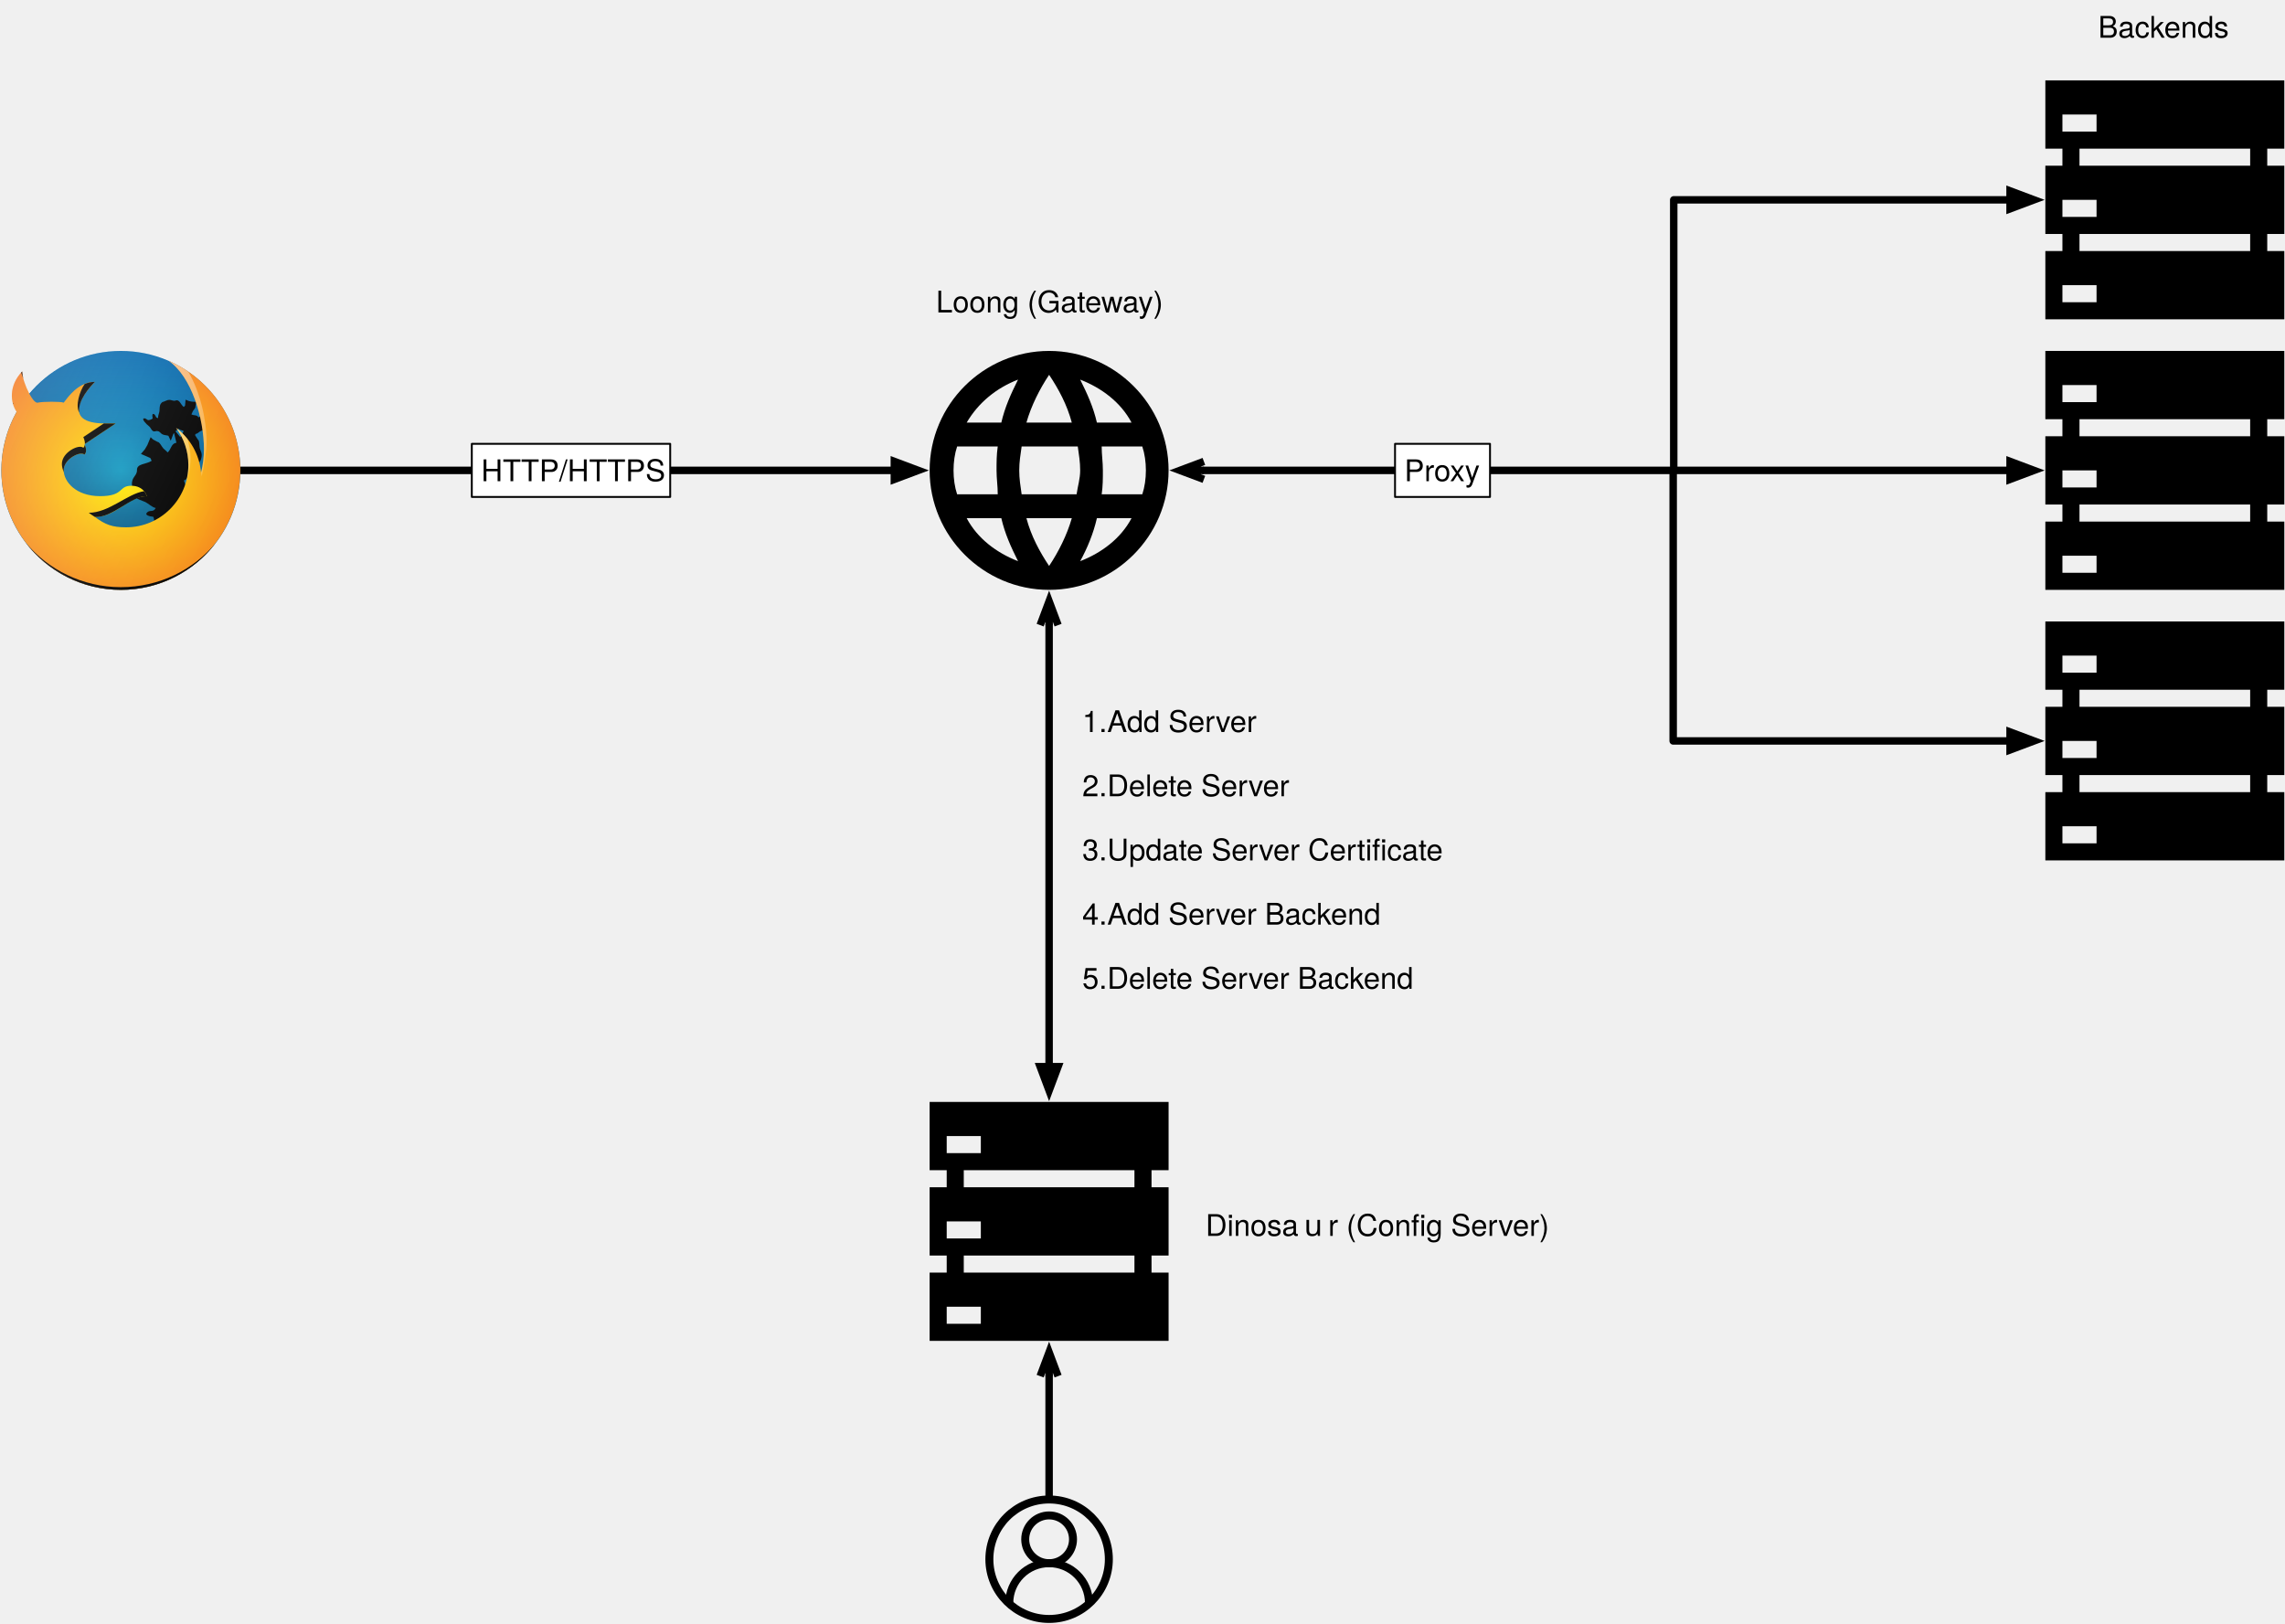
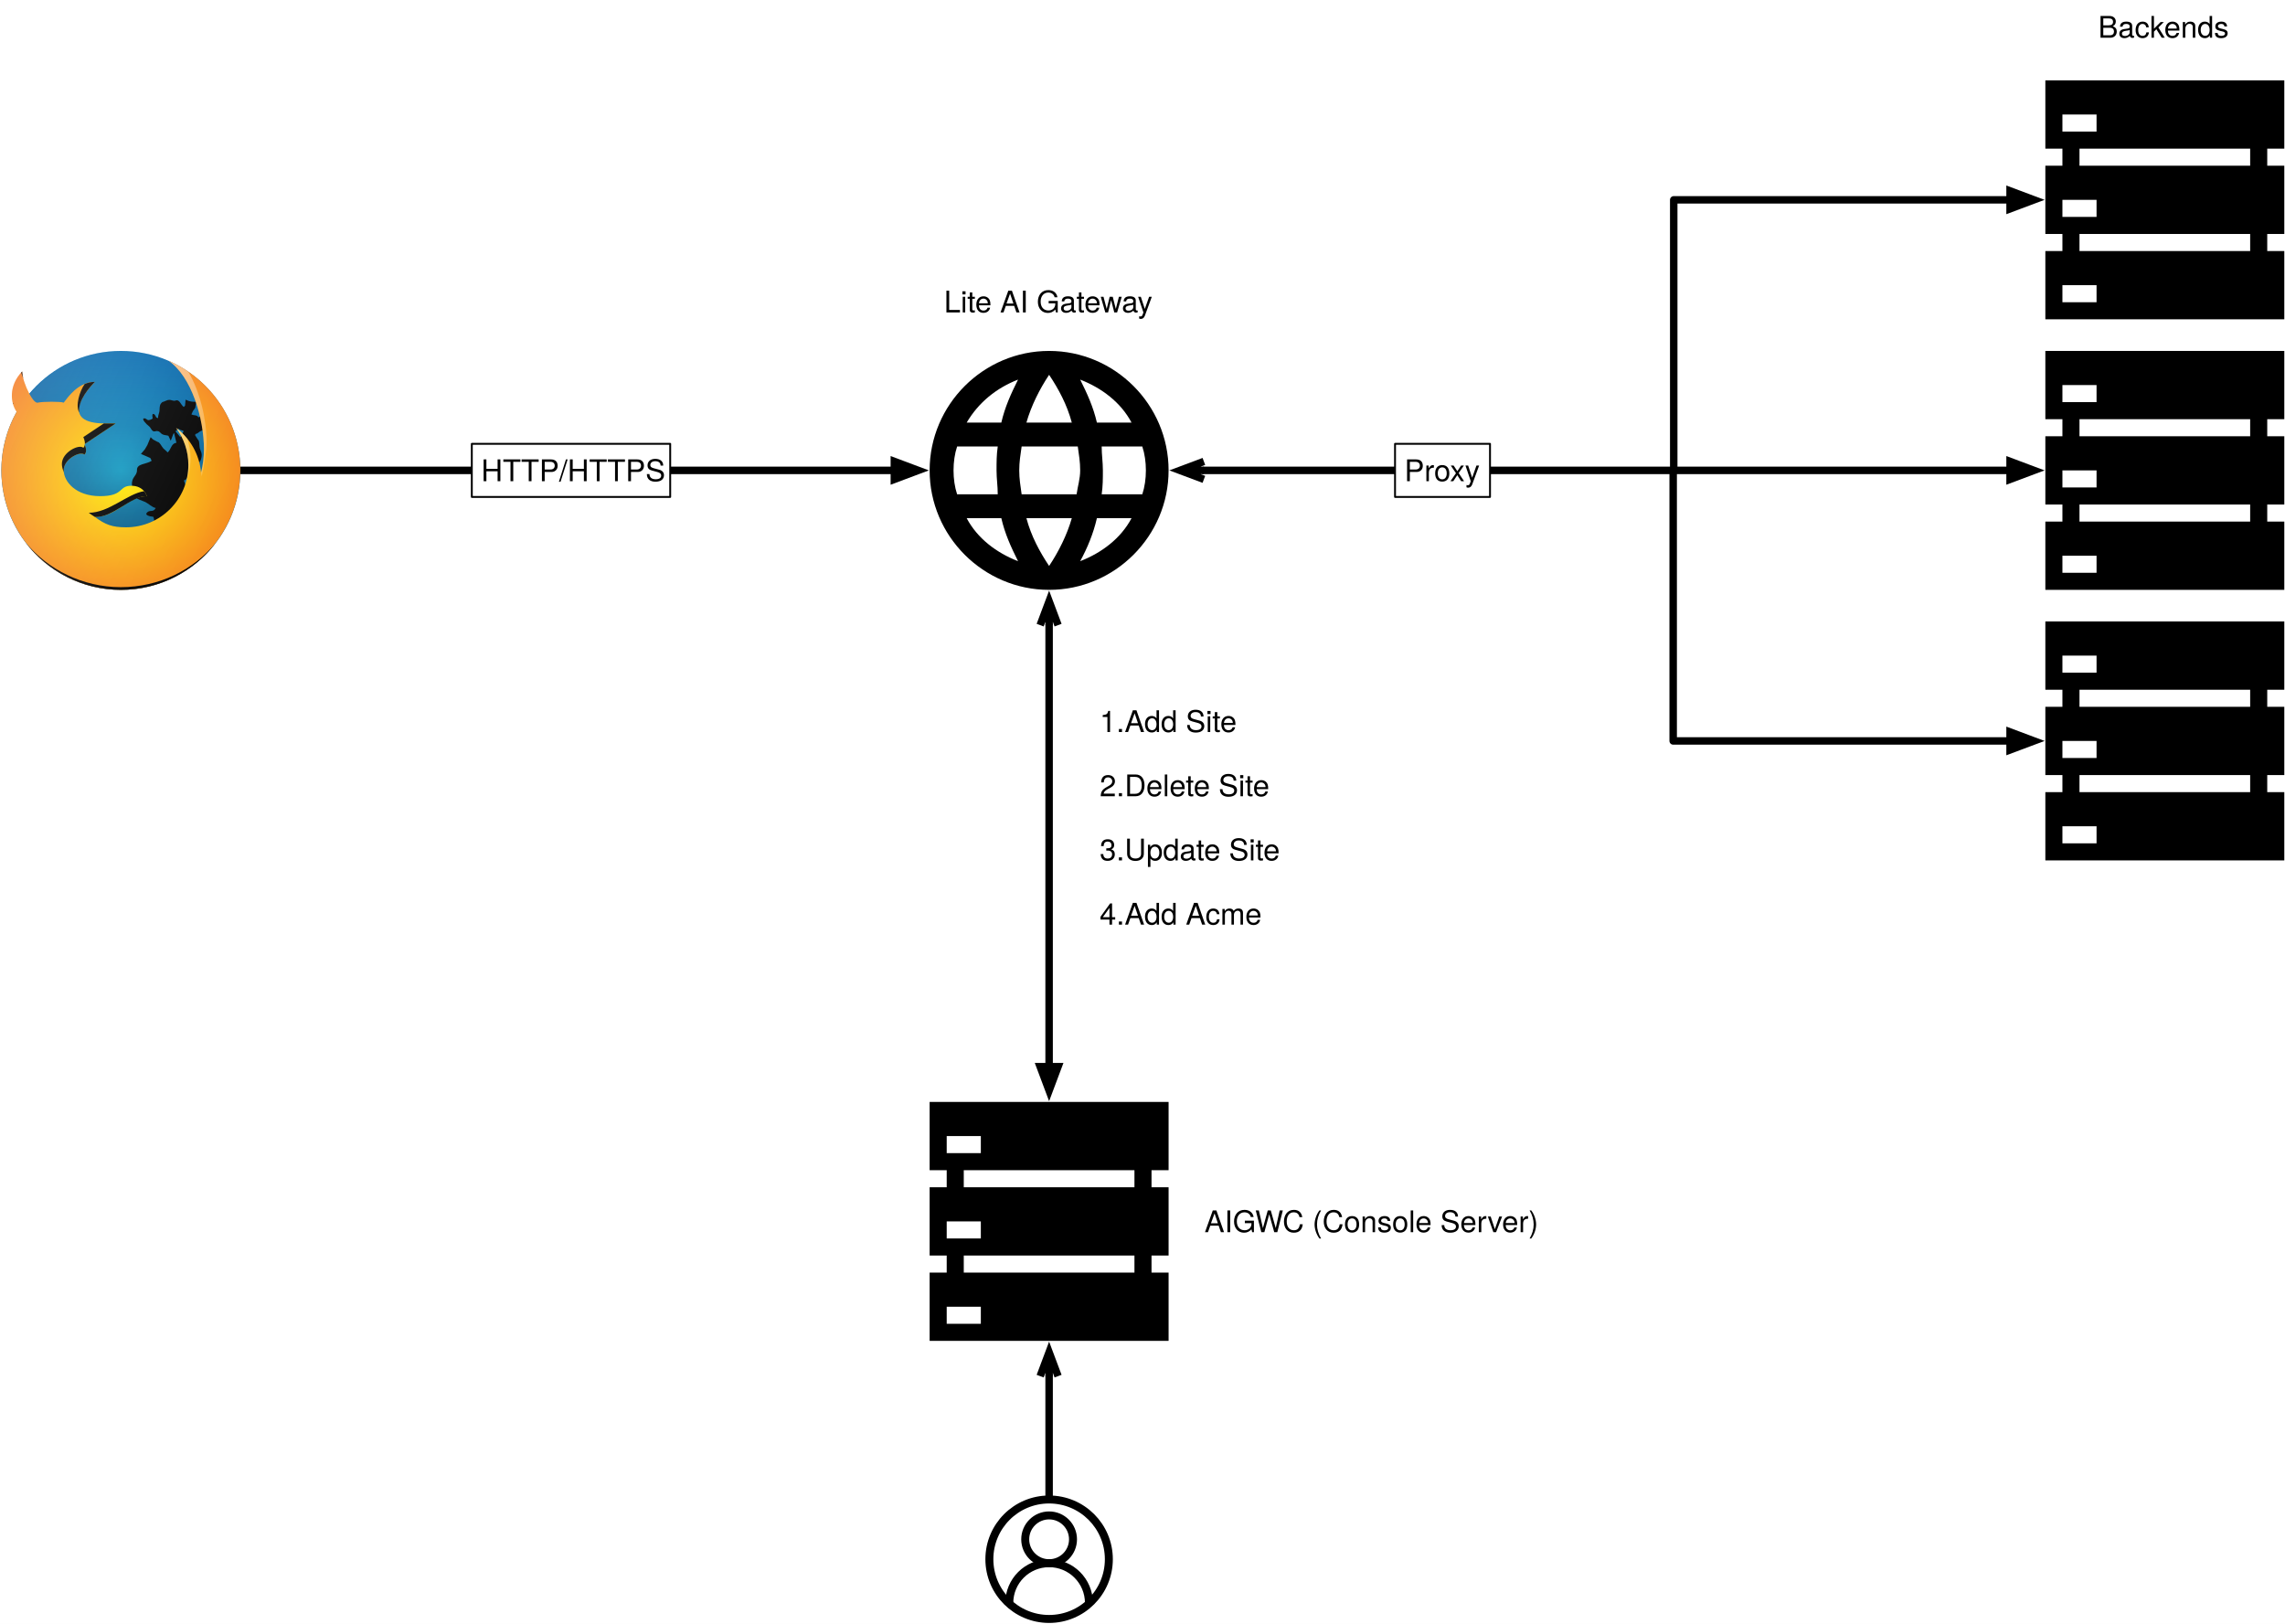
<svg xmlns="http://www.w3.org/2000/svg" xmlns:xlink="http://www.w3.org/1999/xlink" version="1.1" viewBox="-432 -5 1224 870" width="1224" height="870">
  <defs>
    <marker orient="auto" overflow="visible" markerUnits="strokeWidth" id="StickArrow_Marker" stroke-linejoin="miter" stroke-miterlimit="10" viewBox="-5 -3 6 6" markerWidth="6" markerHeight="6" color="black">
      <g>
        <path d="M -3.2 0 L 0 0 M 0 1.2 L -3.2 0 L 0 -1.2" fill="none" stroke="currentColor" stroke-width="1" />
      </g>
    </marker>
    <marker orient="auto" overflow="visible" markerUnits="strokeWidth" id="FilledArrow_Marker" stroke-linejoin="miter" stroke-miterlimit="10" viewBox="-1 -3 6 6" markerWidth="6" markerHeight="6" color="black">
      <g>
        <path d="M 3.2 0 L 0 -1.2 L 0 1.2 Z" fill="currentColor" stroke="currentColor" stroke-width="1" />
      </g>
    </marker>
    <radialGradient cx="0" cy="0" r="1" id="Gradient" gradientUnits="userSpaceOnUse">
      <stop offset="0" stop-color="#15bef0" />
      <stop offset=".268" stop-color="#0d91ce" />
      <stop offset="1" stop-color="#004e9a" />
    </radialGradient>
    <radialGradient id="Obj_Gradient" xlink:href="#Gradient" gradientTransform="translate(-367.27 247) scale(90.50967)" />
    <linearGradient x1="0" x2="1" id="Gradient_2" gradientUnits="userSpaceOnUse">
      <stop offset="0" stop-color="black" stop-opacity="0" />
      <stop offset="1" stop-color="black" stop-opacity=".4" />
    </linearGradient>
    <linearGradient id="Obj_Gradient_2" xlink:href="#Gradient_2" gradientTransform="translate(-367.27 183) rotate(90) scale(126.5553)" />
    <radialGradient cx="0" cy="0" r="1" id="Gradient_3" gradientUnits="userSpaceOnUse">
      <stop offset="0" stop-color="#fff203" />
      <stop offset=".298" stop-color="#fbc40d" />
      <stop offset="1" stop-color="#f26322" />
    </radialGradient>
    <radialGradient id="Obj_Gradient_3" xlink:href="#Gradient_3" gradientTransform="translate(-367.27 249.6155) scale(88.6794)" />
    <linearGradient x1="0" x2="1" id="Gradient_4" gradientUnits="userSpaceOnUse">
      <stop offset="0" stop-color="white" stop-opacity=".5" />
      <stop offset=".435" stop-color="white" stop-opacity=".35" />
      <stop offset="1" stop-color="white" stop-opacity=".2" />
    </linearGradient>
    <linearGradient id="Obj_Gradient_4" xlink:href="#Gradient_4" gradientTransform="translate(-351.7847 209.8034) rotate(25) scale(44.69841)" />
    <linearGradient x1="0" x2="1" id="Gradient_5" gradientUnits="userSpaceOnUse">
      <stop offset="0" stop-color="white" stop-opacity=".5" />
      <stop offset=".336" stop-color="white" stop-opacity=".35" />
      <stop offset="1" stop-color="white" stop-opacity=".2" />
    </linearGradient>
    <linearGradient id="Obj_Gradient_5" xlink:href="#Gradient_5" gradientTransform="translate(-342.5924 234.8096) rotate(25) scale(19.39234)" />
    <linearGradient x1="0" x2="1" id="Gradient_6" gradientUnits="userSpaceOnUse">
      <stop offset="0" stop-color="white" stop-opacity=".2" />
      <stop offset=".471" stop-color="white" stop-opacity=".1" />
      <stop offset="1" stop-color="white" stop-opacity="0" />
    </linearGradient>
    <linearGradient id="Obj_Gradient_6" xlink:href="#Gradient_6" gradientTransform="translate(-444.3525 211.0558) rotate(25) scale(170.1024)" />
  </defs>
-   <g id="Canvas_1" fill="none" fill-opacity="1" stroke="none" stroke-opacity="1" stroke-dasharray="none">
-     <g id="Canvas_1_Layer_1">
+   <g id="aigw" stroke-opacity="1" stroke-dasharray="none" fill-opacity="1" fill="none" stroke="none">
+     <rect fill="white" x="-432" y="-5" width="1224" height="870" />
+     <g id="aigw_Layer_1">
      <g id="Group_2">
        <g id="Graphic_3">
          <path d="M 193.975 621.905 L 193.975 585.334 L 65.975 585.334 L 65.975 621.905 L 75.118 621.905 L 75.118 631.048 L 65.975 631.048 L 65.975 667.619 L 75.118 667.619 L 75.118 676.762 L 65.975 676.762 L 65.975 713.334 L 193.975 713.334 L 193.975 676.762 L 184.832 676.762 L 184.832 667.619 L 193.975 667.619 L 193.975 631.048 L 184.832 631.048 L 184.832 621.905 Z M 75.118 603.619 L 93.404 603.619 L 93.404 612.762 L 75.118 612.762 Z M 75.118 649.334 L 93.404 649.334 L 93.404 658.476 L 75.118 658.476 Z M 93.404 704.191 L 75.118 704.191 L 75.118 695.048 L 93.404 695.048 Z M 175.689 676.762 L 84.261 676.762 L 84.261 667.619 L 175.689 667.619 Z M 175.689 631.048 L 84.261 631.048 L 84.261 621.905 L 175.689 621.905 Z" fill="black" />
        </g>
      </g>
      <g id="Group_4">
        <g id="Group_5">
          <g id="Group_6">
            <g id="Graphic_7">
              <path d="M 129.975 183 C 94.775 183 65.975 211.8 65.975 247 C 65.975 282.2 94.775 311 129.975 311 C 165.175 311 193.975 282.2 193.975 247 C 193.975 211.8 165.175 183 129.975 183 Z M 174.135 221.4 L 155.575 221.4 C 153.655 213.08 150.455 206.04 146.615 198.36 C 158.135 202.84 168.375 210.52 174.135 221.4 Z M 129.975 195.8 C 135.095 203.48 139.575 211.8 142.135 221.4 L 117.815 221.4 C 120.375 212.44 124.855 203.48 129.975 195.8 Z M 80.695 259.8 C 79.415 255.96 78.775 251.48 78.775 247 C 78.775 242.52 79.415 238.04 80.695 234.2 L 102.455 234.2 C 101.815 238.68 101.815 242.52 101.815 247 C 101.815 251.48 102.455 255.32 102.455 259.8 Z M 85.815 272.6 L 104.375 272.6 C 106.295 280.92 109.495 287.96 113.335 295.64 C 101.815 291.16 91.575 283.48 85.815 272.6 Z M 104.375 221.4 L 85.815 221.4 C 92.215 210.52 101.815 202.84 113.335 198.36 C 109.495 206.04 106.295 213.08 104.375 221.4 Z M 129.975 298.2 C 124.855 290.52 120.375 282.2 117.815 272.6 L 142.135 272.6 C 139.575 281.56 135.095 290.52 129.975 298.2 Z M 144.695 259.8 L 115.255 259.8 C 114.615 255.32 113.975 251.48 113.975 247 C 113.975 242.52 114.615 238.68 115.255 234.2 L 145.335 234.2 C 145.975 238.68 146.615 242.52 146.615 247 C 146.615 251.48 145.335 255.32 144.695 259.8 Z M 146.615 295.64 C 150.455 288.6 153.655 280.92 155.575 272.6 L 174.135 272.6 C 168.375 283.48 158.135 291.16 146.615 295.64 Z M 158.135 259.8 C 158.775 255.32 158.775 251.48 158.775 247 C 158.775 242.52 158.135 238.68 158.135 234.2 L 179.895 234.2 C 181.175 238.04 181.815 242.52 181.815 247 C 181.815 251.48 181.175 255.96 179.895 259.8 Z" fill="black" />
            </g>
          </g>
        </g>
      </g>
      <g id="Group_8">
        <g id="Graphic_11">
          <circle cx="129.975" cy="830.315" r="32" stroke="black" stroke-linecap="butt" stroke-linejoin="round" stroke-width="4.267" />
        </g>
        <g id="Graphic_10">
          <path d="M 151.308 853.782 C 151.308 841.999 141.757 832.448 129.975 832.448 C 118.193 832.448 108.642 841.999 108.642 853.782" stroke="black" stroke-linecap="butt" stroke-linejoin="round" stroke-width="4.267" />
        </g>
        <g id="Graphic_9">
          <circle cx="129.975" cy="819.649" r="12.8" stroke="black" stroke-linecap="butt" stroke-linejoin="round" stroke-width="4.267" />
        </g>
      </g>
      <g id="Line_12">
        <line x1="129.975" y1="732.234" x2="129.975" y2="796.182" marker-start="url(#StickArrow_Marker)" stroke="black" stroke-linecap="round" stroke-linejoin="round" stroke-width="4" />
      </g>
      <g id="Graphic_13">
-         <text transform="translate(69.391 147.3664)" fill="black">
-           <tspan font-family="Helvetica Neue" font-size="16" fill="black" x="731859e-18" y="15" xml:space="preserve">Loong (Gateway)</tspan>
+         <text transform="translate(73.687 147.3664)" fill="black">
+           <tspan font-family="Helvetica Neue" font-size="16" fill="black" x="4689582e-19" y="15" xml:space="preserve">Lite AI Gateway</tspan>
        </text>
      </g>
      <g id="Graphic_14">
-         <text transform="translate(213.7688 640.1096)" fill="black">
-           <tspan font-family="Helvetica Neue" font-size="16" fill="black" x="42632564e-20" y="17" xml:space="preserve">Dinosa</tspan>
-           <tspan font-family="PingFang SC" font-size="16" fill="black" y="17" xml:space="preserve">u</tspan>
-           <tspan font-family="Helvetica Neue" font-size="16" fill="black" y="17" xml:space="preserve">r (Config Server)</tspan>
+         <text transform="translate(213.2168 640.1096)" fill="black">
+           <tspan font-family="Helvetica Neue" font-size="16" fill="black" x="8526513e-20" y="15" xml:space="preserve">AIGWC (Console Server)</tspan>
        </text>
      </g>
      <g id="Line_15">
        <line x1="129.975" y1="329.9" x2="129.975" y2="566.434" marker-end="url(#FilledArrow_Marker)" marker-start="url(#StickArrow_Marker)" stroke="black" stroke-linecap="round" stroke-linejoin="round" stroke-width="4" />
      </g>
      <g id="Graphic_18">
        <text transform="translate(691.9148 .2070687)" fill="black">
          <tspan font-family="Helvetica Neue" font-size="16" fill="black" x="0" y="15" xml:space="preserve">Backends</tspan>
        </text>
      </g>
      <g id="Group_25">
        <g id="Group_16">
          <g id="Graphic_17">
            <path d="M 791.627 74.632 L 791.627 38.06 L 663.627 38.06 L 663.627 74.632 L 672.77 74.632 L 672.77 83.775 L 663.627 83.775 L 663.627 120.346 L 672.77 120.346 L 672.77 129.489 L 663.627 129.489 L 663.627 166.06 L 791.627 166.06 L 791.627 129.489 L 782.484 129.489 L 782.484 120.346 L 791.627 120.346 L 791.627 83.775 L 782.484 83.775 L 782.484 74.632 Z M 672.77 56.346 L 691.055 56.346 L 691.055 65.489 L 672.77 65.489 Z M 672.77 102.06 L 691.055 102.06 L 691.055 111.203 L 672.77 111.203 Z M 691.055 156.917 L 672.77 156.917 L 672.77 147.775 L 691.055 147.775 Z M 773.341 129.489 L 681.913 129.489 L 681.913 120.346 L 773.341 120.346 Z M 773.341 83.775 L 681.913 83.775 L 681.913 74.632 L 773.341 74.632 Z" fill="black" />
          </g>
        </g>
        <g id="Group_21">
          <g id="Graphic_22">
            <path d="M 791.627 219.571 L 791.627 183 L 663.627 183 L 663.627 219.571 L 672.77 219.571 L 672.77 228.714 L 663.627 228.714 L 663.627 265.286 L 672.77 265.286 L 672.77 274.429 L 663.627 274.429 L 663.627 311 L 791.627 311 L 791.627 274.429 L 782.484 274.429 L 782.484 265.286 L 791.627 265.286 L 791.627 228.714 L 782.484 228.714 L 782.484 219.571 Z M 672.77 201.286 L 691.055 201.286 L 691.055 210.429 L 672.77 210.429 Z M 672.77 247 L 691.055 247 L 691.055 256.143 L 672.77 256.143 Z M 691.055 301.857 L 672.77 301.857 L 672.77 292.714 L 691.055 292.714 Z M 773.341 274.429 L 681.913 274.429 L 681.913 265.286 L 773.341 265.286 Z M 773.341 228.714 L 681.913 228.714 L 681.913 219.571 L 773.341 219.571 Z" fill="black" />
          </g>
        </g>
        <g id="Group_23">
          <g id="Graphic_24">
            <path d="M 791.627 364.511 L 791.627 327.94 L 663.627 327.94 L 663.627 364.511 L 672.77 364.511 L 672.77 373.654 L 663.627 373.654 L 663.627 410.225 L 672.77 410.225 L 672.77 419.368 L 663.627 419.368 L 663.627 455.94 L 791.627 455.94 L 791.627 419.368 L 782.484 419.368 L 782.484 410.225 L 791.627 410.225 L 791.627 373.654 L 782.484 373.654 L 782.484 364.511 Z M 672.77 346.225 L 691.055 346.225 L 691.055 355.368 L 672.77 355.368 Z M 672.77 391.94 L 691.055 391.94 L 691.055 401.082 L 672.77 401.082 Z M 691.055 446.797 L 672.77 446.797 L 672.77 437.654 L 691.055 437.654 Z M 773.341 419.368 L 681.913 419.368 L 681.913 410.225 L 773.341 410.225 Z M 773.341 373.654 L 681.913 373.654 L 681.913 364.511 L 773.341 364.511 Z" fill="black" />
          </g>
        </g>
      </g>
      <g id="Line_26">
        <path d="M 464.564 246.974 L 464.564 102.06 L 644.727 102.06" marker-end="url(#FilledArrow_Marker)" stroke="black" stroke-linecap="round" stroke-linejoin="round" stroke-width="4" />
      </g>
      <g id="Line_27">
        <line x1="212.875" y1="247" x2="644.727" y2="247" marker-end="url(#FilledArrow_Marker)" marker-start="url(#StickArrow_Marker)" stroke="black" stroke-linecap="round" stroke-linejoin="round" stroke-width="4" />
      </g>
      <g id="Line_28">
        <path d="M 464.269 247 L 464.269 391.94 L 644.727 391.94" marker-end="url(#FilledArrow_Marker)" stroke="black" stroke-linecap="round" stroke-linejoin="round" stroke-width="4" />
      </g>
      <g id="Graphic_29">
        <rect x="315.274" y="232.776" width="50.88" height="28.448" fill="white" />
        <rect x="315.274" y="232.776" width="50.88" height="28.448" stroke="black" stroke-linecap="round" stroke-linejoin="round" stroke-width="1" />
        <text transform="translate(320.2739 237.776)" fill="black">
          <tspan font-family="Helvetica Neue" font-size="16" fill="black" x="50448534e-20" y="15" xml:space="preserve">Proxy</tspan>
        </text>
      </g>
      <g id="Line_35">
        <line x1="-303.27" y1="247" x2="47.075" y2="247" marker-end="url(#FilledArrow_Marker)" stroke="black" stroke-linecap="round" stroke-linejoin="round" stroke-width="4" />
      </g>
      <g id="Group_36">
        <g id="Graphic_50">
          <circle cx="-367.27" cy="247" r="64" fill="url(#Obj_Gradient)" />
        </g>
        <g id="Graphic_49">
          <circle cx="-367.27" cy="246.278" r="63.278" fill="url(#Obj_Gradient_2)" />
        </g>
        <g id="Graphic_48">
          <path d="M -321.05 219.71 L -323.622 219.259 L -321.638 216.103 C -321.645 216.087 -325.69 218.658 -325.697 218.642 C -326.401 217.079 -328.25 217.761 -329.471 216.966 C -329.101 216.387 -328.954 215.782 -328.719 215.328 C -328.361 214.638 -327.109 213.516 -327.321 212.885 L -327.054 211.304 L -326.614 210.345 L -329.312 210.154 L -330.802 209.843 L -332.6 209.131 L -332.875 212.337 L -333.567 213.027 C -333.582 213.017 -333.6 213 -333.614 212.989 C -335.178 211.828 -335.858 208.863 -337.777 209.549 C -339.696 210.235 -340.435 208.487 -342.879 209.597 C -345.322 210.707 -344.775 209.976 -345.738 211.13 C -346.701 212.284 -346.431 214.137 -346.583 215.306 C -346.719 216.349 -347.481 217.848 -347.32 218.998 C -347.473 218.96 -347.618 218.938 -347.78 218.876 C -348.97 218.424 -348.392 217.258 -349.709 216.783 C -350.518 216.491 -350.498 217.787 -350.202 219.177 C -350.241 219.212 -350.971 219.862 -352.196 220.042 C -353.456 220.228 -353.519 218.927 -354.901 219.154 C -356.282 219.38 -353.705 222.209 -352.362 223.182 C -351.02 224.154 -350.669 226.612 -348.821 226.06 C -348.028 225.822 -347.479 225.956 -346.923 226.113 C -345.894 226.723 -345.669 227.783 -343.62 228.087 C -342.582 228.24 -342.119 228.369 -341.826 228.447 L -341.742 228.565 L -340.526 231.111 L -339.163 227.469 C -339.003 227.305 -338.894 227.157 -338.751 226.984 C -338.195 229.275 -337.474 232.22 -337.492 232.222 C -340.382 232.511 -340.284 235.848 -342.219 237.382 C -342.95 236.475 -343.842 235.912 -344.445 235.289 C -345.36 234.343 -346.488 231.727 -347.615 231.727 L -350.011 230.447 L -351.314 229.222 L -353.075 233.452 L -354.379 235.679 L -356.492 238.184 L -351.49 240.355 L -350.755 241.838 C -350.78 241.855 -350.817 241.875 -350.841 241.892 C -353.549 243.779 -358.679 243.272 -358.612 246.725 C -358.544 250.178 -361.751 250.423 -361.285 254.947 C -360.819 259.471 -361.699 258.197 -360.364 260.366 C -359.029 262.534 -355.909 263.101 -354.113 263.976 C -352.511 264.756 -350.512 266.788 -348.579 267.15 C -348.722 267.375 -348.836 267.595 -349.022 267.823 C -350.389 269.491 -351.952 267.934 -353.425 269.793 C -354.33 270.935 -352.238 271.601 -349.846 271.875 C -349.809 271.958 -349.16 273.481 -349.53 275.546 C -349.912 277.669 -352.035 277.07 -352.416 279.411 C -352.797 281.752 -346.863 279.139 -344.577 277.506 C -342.291 275.873 -338.153 276.635 -338.044 273.369 C -337.998 271.967 -337.487 271.156 -336.935 270.348 C -335.4 269.023 -333.576 269.234 -331.984 266.106 C -331.178 264.522 -330.721 263.846 -330.439 263.419 L -330.203 263.347 L -325.457 262.767 L -330.573 258.614 C -331.137 257.514 -331.895 256.536 -332.342 255.684 C -332.782 254.844 -333.081 253.53 -333.511 252.367 C -332.849 252.231 -332.214 251.836 -331.614 250.813 C -329.926 247.93 -328.422 248.705 -326.372 244.813 C -324.323 240.921 -324.577 242.245 -324.073 240.04 C -323.57 237.836 -324.633 236.414 -324.971 235.142 C -325.31 233.869 -325.02 231.035 -326.005 230.486 L -327.473 228.201 L -327.32 227.528 C -326.189 227.31 -325.579 226.591 -324.979 226.195 C -324.331 225.766 -322.691 225.397 -322.568 224.743 L -321.566 223.492 L -320.441 223.379 L -320.403 221.637 L -319.826 220.06 Z M -337.968 226.061 C -337.934 226.023 -337.89 225.964 -337.856 225.929 C -337.469 225.525 -336.79 225.111 -336.22 224.652 C -336.019 224.997 -335.679 225.278 -334.994 225.421 C -334.363 225.553 -333.969 225.754 -333.616 225.97 L -335.381 229.222 Z" fill="black" />
        </g>
        <g id="Graphic_47">
          <path d="M -303.27 246.889 C -303.27 282.228 -331.931 311 -367.27 311 C -402.609 311 -431.27 282.228 -431.27 246.889 C -431.27 235.535 -428.265 224.85 -423.089 215.612 C -426.373 210.937 -427.541 201.699 -420.139 194.019 C -420.139 196.969 -418.359 202.033 -416.355 205.817 C -414.741 208.822 -413.014 211 -411.792 210.715 C -409.005 210.064 -399.27 210.047 -397.879 210.715 C -395.597 207.765 -390.032 199.584 -381.183 199.584 C -386.136 204.538 -400.327 221.845 -375.618 221.845 C -372.835 221.845 -370.053 221.845 -370.053 221.845 L -386.748 232.976 C -386.748 232.976 -384.856 236.649 -386.748 238.541 C -388.863 236.426 -397.879 240.822 -397.879 246.889 C -397.879 252.955 -391.423 260.802 -378.4 260.802 C -365.378 260.802 -368.661 255.237 -361.705 255.237 C -354.748 255.237 -353.357 260.802 -353.357 260.802 C -362.929 260.802 -369.885 271.932 -381.183 271.932 C -375.618 276.05 -371.945 277.497 -364.487 277.497 C -346.067 277.497 -331.096 262.527 -331.096 244.106 C -331.096 236.649 -333.545 229.803 -337.663 224.238 C -330.206 229.803 -325.197 238.374 -324.307 248.113 C -323.305 244.217 -322.748 240.043 -322.748 235.758 C -322.748 219.063 -329.427 196.69 -341.726 188.231 C -319.075 198.082 -303.27 220.621 -303.27 246.889 Z" fill="url(#Obj_Gradient_3)" />
        </g>
        <g id="Graphic_46">
          <path d="M -397.879 246.889 C -397.879 240.822 -388.863 236.426 -386.748 238.541 C -385.198 236.991 -386.178 234.278 -386.586 233.335 C -386.694 233.91 -386.919 234.46 -387.367 234.909 C -389.549 232.727 -398.851 237.262 -398.851 243.522 C -398.851 244.983 -398.452 246.543 -397.725 248.078 C -397.777 247.681 -397.879 247.274 -397.879 246.889 Z" fill="black" />
        </g>
        <g id="Graphic_45">
          <path d="M -322.748 235.758 C -322.748 238.094 -323.244 244.737 -324.29 248.108 C -324.179 248.826 -324.042 249.535 -323.975 250.266 C -322.941 246.247 -321.333 236.459 -321.333 232.037 C -321.333 219.951 -324.738 204.998 -331.146 194.127 C -334.467 191.854 -337.992 189.855 -341.725 188.231 C -329.427 196.69 -322.748 219.063 -322.748 235.758 Z" fill="url(#Obj_Gradient_4)" />
        </g>
        <g id="Graphic_44">
          <path d="M -337.663 224.238 C -333.545 229.803 -331.096 236.648 -331.096 244.106 C -331.096 247.397 -331.593 250.571 -332.483 253.577 C -330.86 249.581 -329.946 245.224 -329.946 240.65 C -329.946 236.963 -330.558 233.434 -331.63 230.113 C -333.396 227.922 -335.4 225.927 -337.663 224.238 Z" fill="url(#Obj_Gradient_5)" />
        </g>
        <g id="Graphic_43">
          <path d="M -353.357 260.802 C -353.357 260.802 -353.7 259.489 -354.832 258.14 C -363.743 259.475 -373.575 269.708 -384.453 269.708 C -383.286 270.572 -382.208 271.294 -381.152 271.941 C -371.427 272.396 -362.083 260.802 -353.357 260.802 Z" fill="black" />
        </g>
        <g id="Graphic_42">
          <path d="M -419.524 197.688 C -419.878 196.321 -420.139 195.027 -420.139 194.019 C -420.342 194.23 -420.472 194.451 -420.662 194.663 C -420.334 195.663 -419.943 196.683 -419.524 197.688 Z" fill="black" />
        </g>
        <g id="Graphic_41">
          <path d="M -424.992 211.518 C -424.944 211.432 -424.911 211.337 -424.863 211.251 C -424.978 211.087 -425.067 210.876 -425.177 210.702 C -425.114 210.974 -425.068 211.255 -424.992 211.518 Z" fill="black" />
        </g>
        <g id="Graphic_40">
          <path d="M -367.27 309.555 C -387.723 309.555 -406.211 300.206 -418.324 285.599 C -406.629 300.919 -388.025 311 -367.27 311 C -346.515 311 -328.047 301.111 -316.352 285.792 C -328.466 300.399 -346.817 309.555 -367.27 309.555 Z" fill="black" />
        </g>
        <g id="Graphic_39">
          <path d="M -376.335 221.812 L -387.367 229.166 C -387.367 229.166 -386.425 231.039 -386.531 232.831 L -370.053 221.845 C -370.053 221.845 -372.835 221.845 -375.618 221.845 C -375.882 221.845 -376.079 221.815 -376.335 221.812 Z" fill="black" />
        </g>
        <g id="Graphic_38">
          <path d="M -389.569 215.98 C -390.41 209.478 -383.773 202.175 -381.183 199.584 C -383.177 199.584 -384.981 200.04 -386.641 200.718 C -389.484 204.805 -391.68 212.482 -389.569 215.98 Z" fill="black" />
        </g>
        <g id="Graphic_37">
          <path d="M -341.725 188.231 C -341.515 188.376 -341.32 188.555 -341.113 188.708 C -349.093 185.076 -357.93 183 -367.27 183 C -386.972 183 -404.567 192.009 -416.173 206.127 C -416.233 206.017 -416.295 205.93 -416.355 205.817 C -418.358 202.033 -420.139 196.968 -420.139 194.019 C -427.541 201.699 -426.372 210.937 -423.089 215.612 C -428.265 224.85 -431.27 235.536 -431.27 246.889 C -431.27 282.228 -402.609 311 -367.27 311 C -331.931 311 -303.27 282.228 -303.27 246.889 C -303.27 220.621 -319.075 198.082 -341.725 188.231 Z" fill="url(#Obj_Gradient_6)" />
        </g>
      </g>
      <g id="Graphic_51">
-         <text transform="translate(147.7354 372.1815)" fill="black">
-           <tspan font-family="Helvetica Neue" font-size="16" fill="black" x="47606363e-20" y="15" xml:space="preserve">1.Add Server</tspan>
+         <text transform="translate(157.0635 372.1815)" fill="black">
+           <tspan font-family="Helvetica Neue" font-size="16" fill="black" x="0" y="15" xml:space="preserve">1.Add Site</tspan>
        </text>
      </g>
      <g id="Graphic_53">
-         <text transform="translate(147.7355 406.5679)" fill="black">
-           <tspan font-family="Helvetica Neue" font-size="16" fill="black" x="7105427e-19" y="15" xml:space="preserve">2.Delete Server</tspan>
+         <text transform="translate(157.0634 406.5679)" fill="black">
+           <tspan font-family="Helvetica Neue" font-size="16" fill="black" x="0" y="15" xml:space="preserve">2.Delete Site</tspan>
        </text>
      </g>
      <g id="Graphic_54">
-         <text transform="translate(147.7354 440.9543)" fill="black">
-           <tspan font-family="Helvetica Neue" font-size="16" fill="black" x="0" y="15" xml:space="preserve">3.Update Server Certificate</tspan>
+         <text transform="translate(157.0634 440.9543)" fill="black">
+           <tspan font-family="Helvetica Neue" font-size="16" fill="black" x="68922645e-20" y="15" xml:space="preserve">3.Update Site</tspan>
        </text>
      </g>
      <g id="Graphic_55">
-         <text transform="translate(147.7355 475.3407)" fill="black">
-           <tspan font-family="Helvetica Neue" font-size="16" fill="black" x="17053026e-20" y="15" xml:space="preserve">4.Add Server Backend</tspan>
-         </text>
-       </g>
-       <g id="Graphic_56">
-         <text transform="translate(147.7354 509.7271)" fill="black">
-           <tspan font-family="Helvetica Neue" font-size="16" fill="black" x="39790393e-20" y="15" xml:space="preserve">5.Delete Server Backend</tspan>
+         <text transform="translate(157.0634 475.3407)" fill="black">
+           <tspan font-family="Helvetica Neue" font-size="16" fill="black" x="0" y="15" xml:space="preserve">4.Add Acme</tspan>
        </text>
      </g>
      <g id="Graphic_58">
        <rect x="-179.267" y="232.776" width="106.272" height="28.448" fill="white" />
        <rect x="-179.267" y="232.776" width="106.272" height="28.448" stroke="black" stroke-linecap="round" stroke-linejoin="round" stroke-width="1" />
        <text transform="translate(-174.267 237.776)" fill="black">
          <tspan font-family="Helvetica Neue" font-size="16" fill="black" x="42632564e-20" y="15" xml:space="preserve">HTTP/HTTPS</tspan>
        </text>
      </g>
    </g>
  </g>
</svg>
